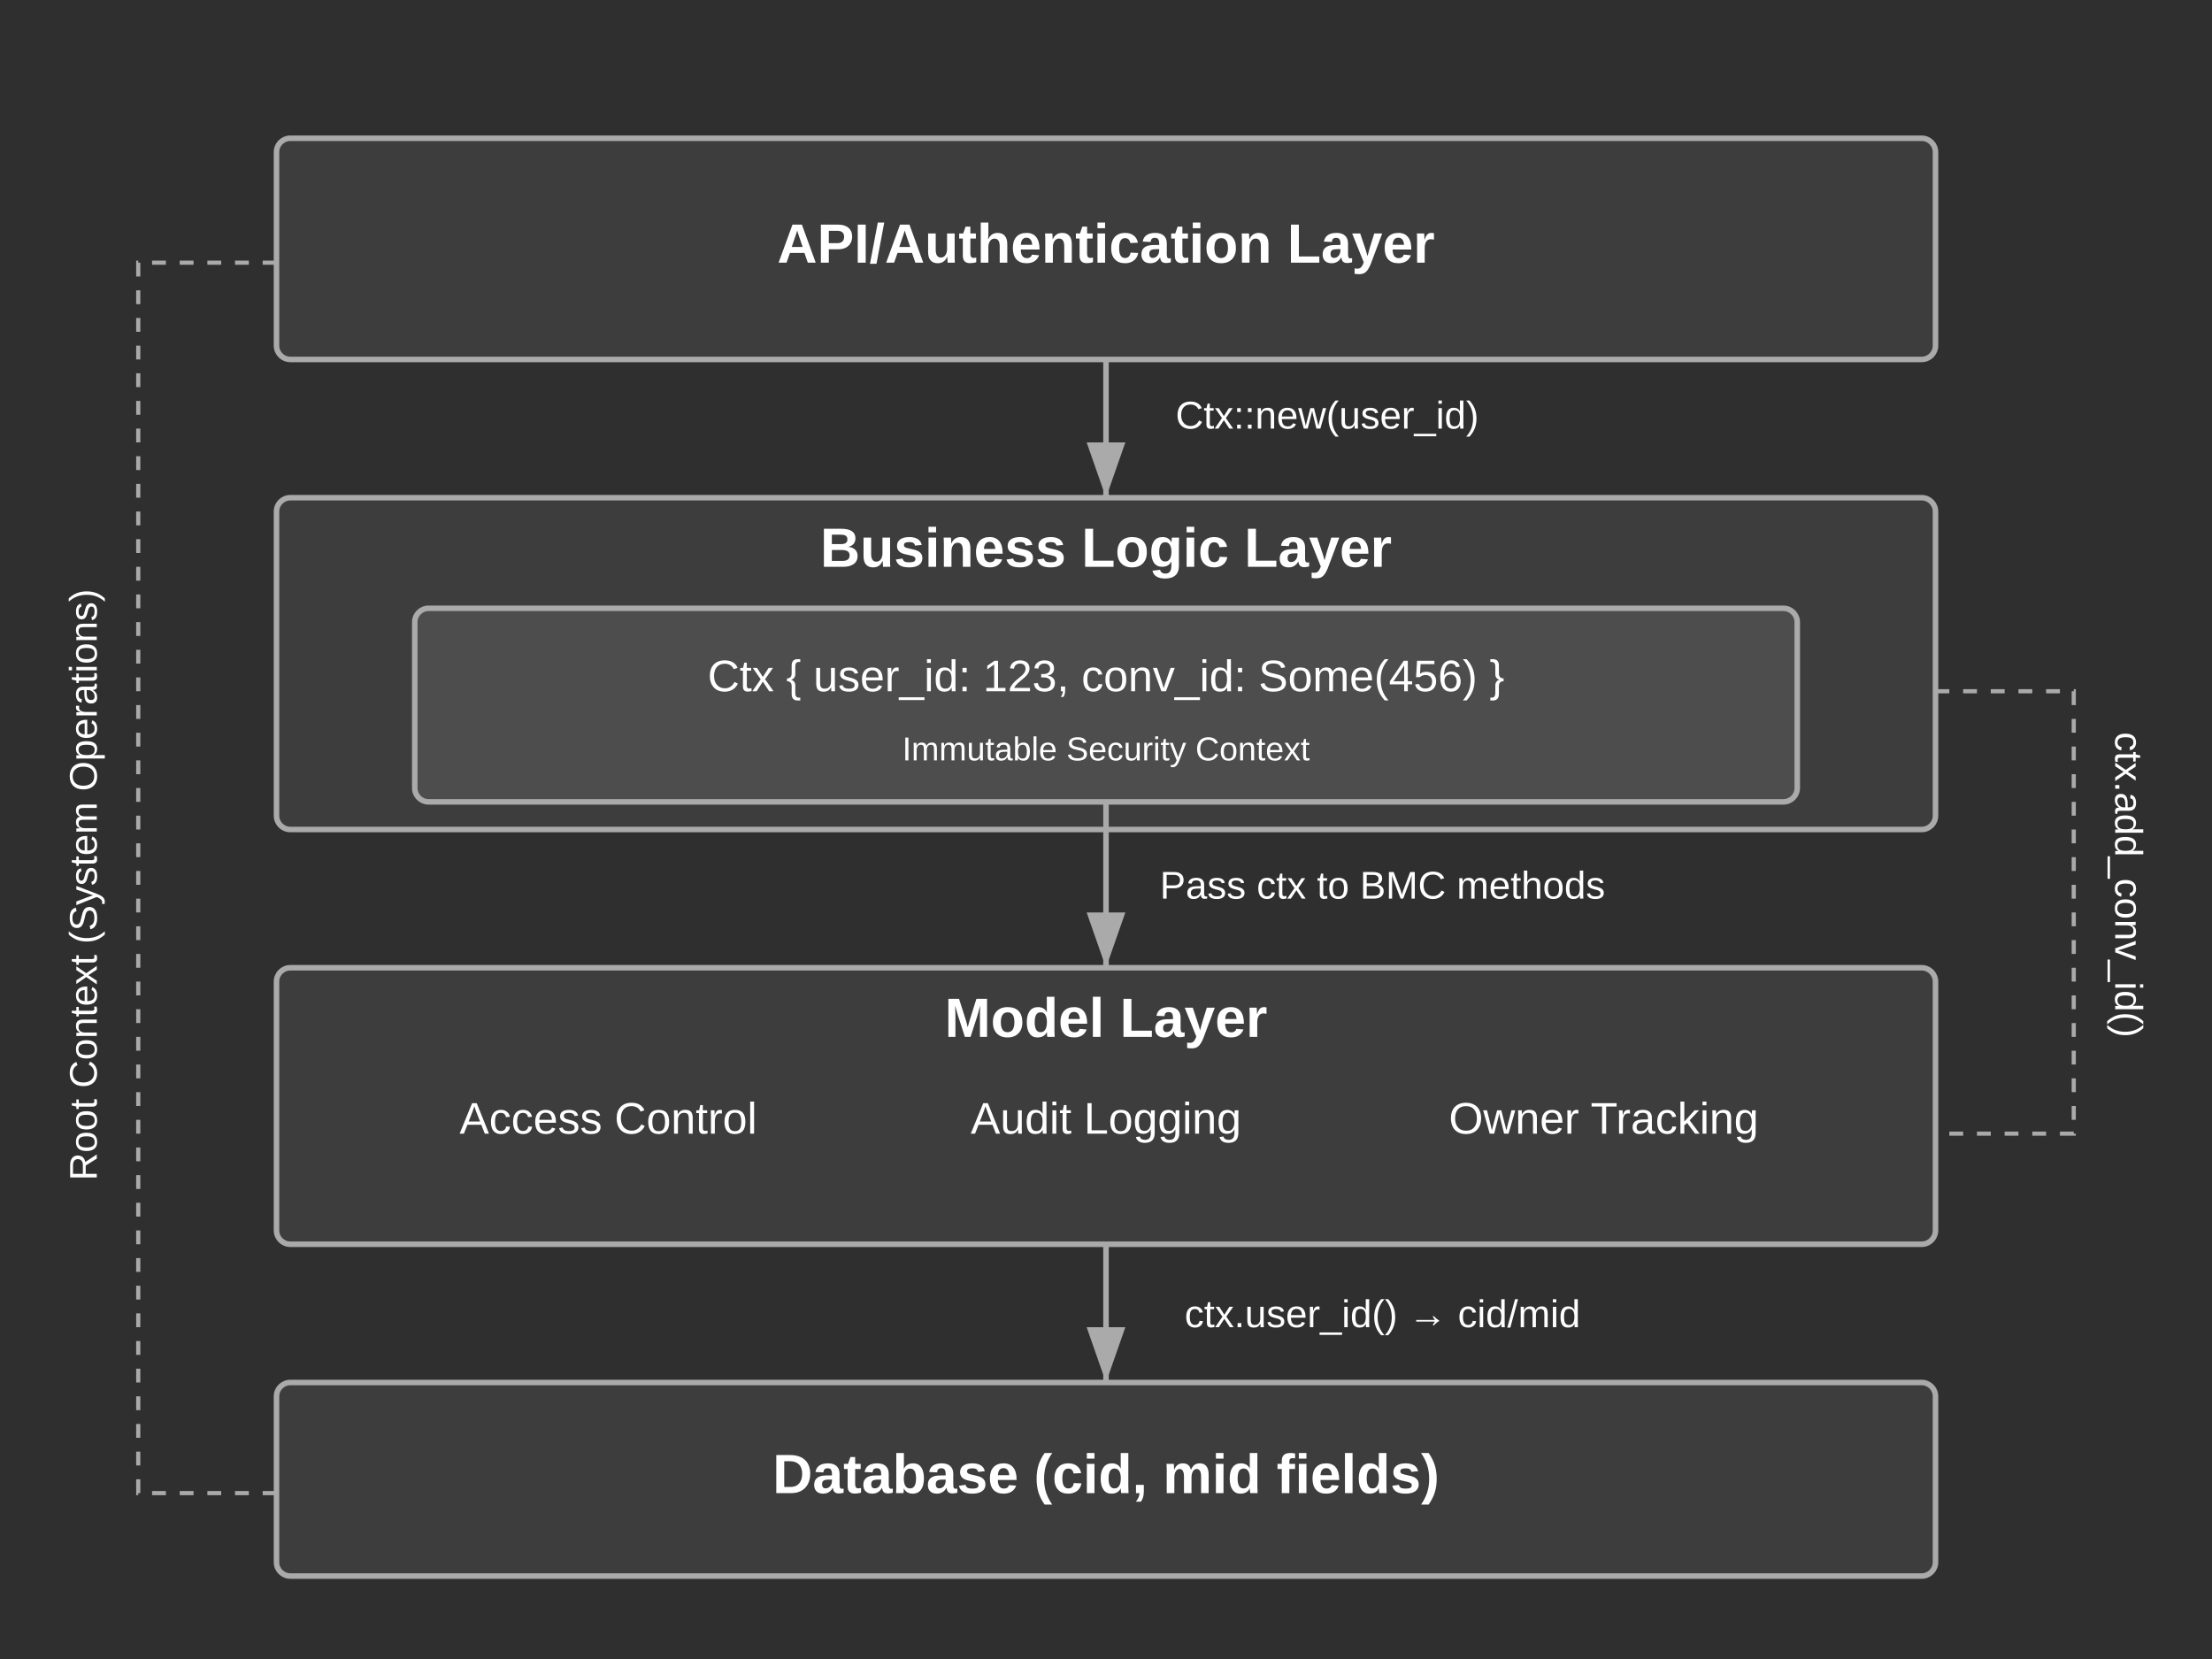
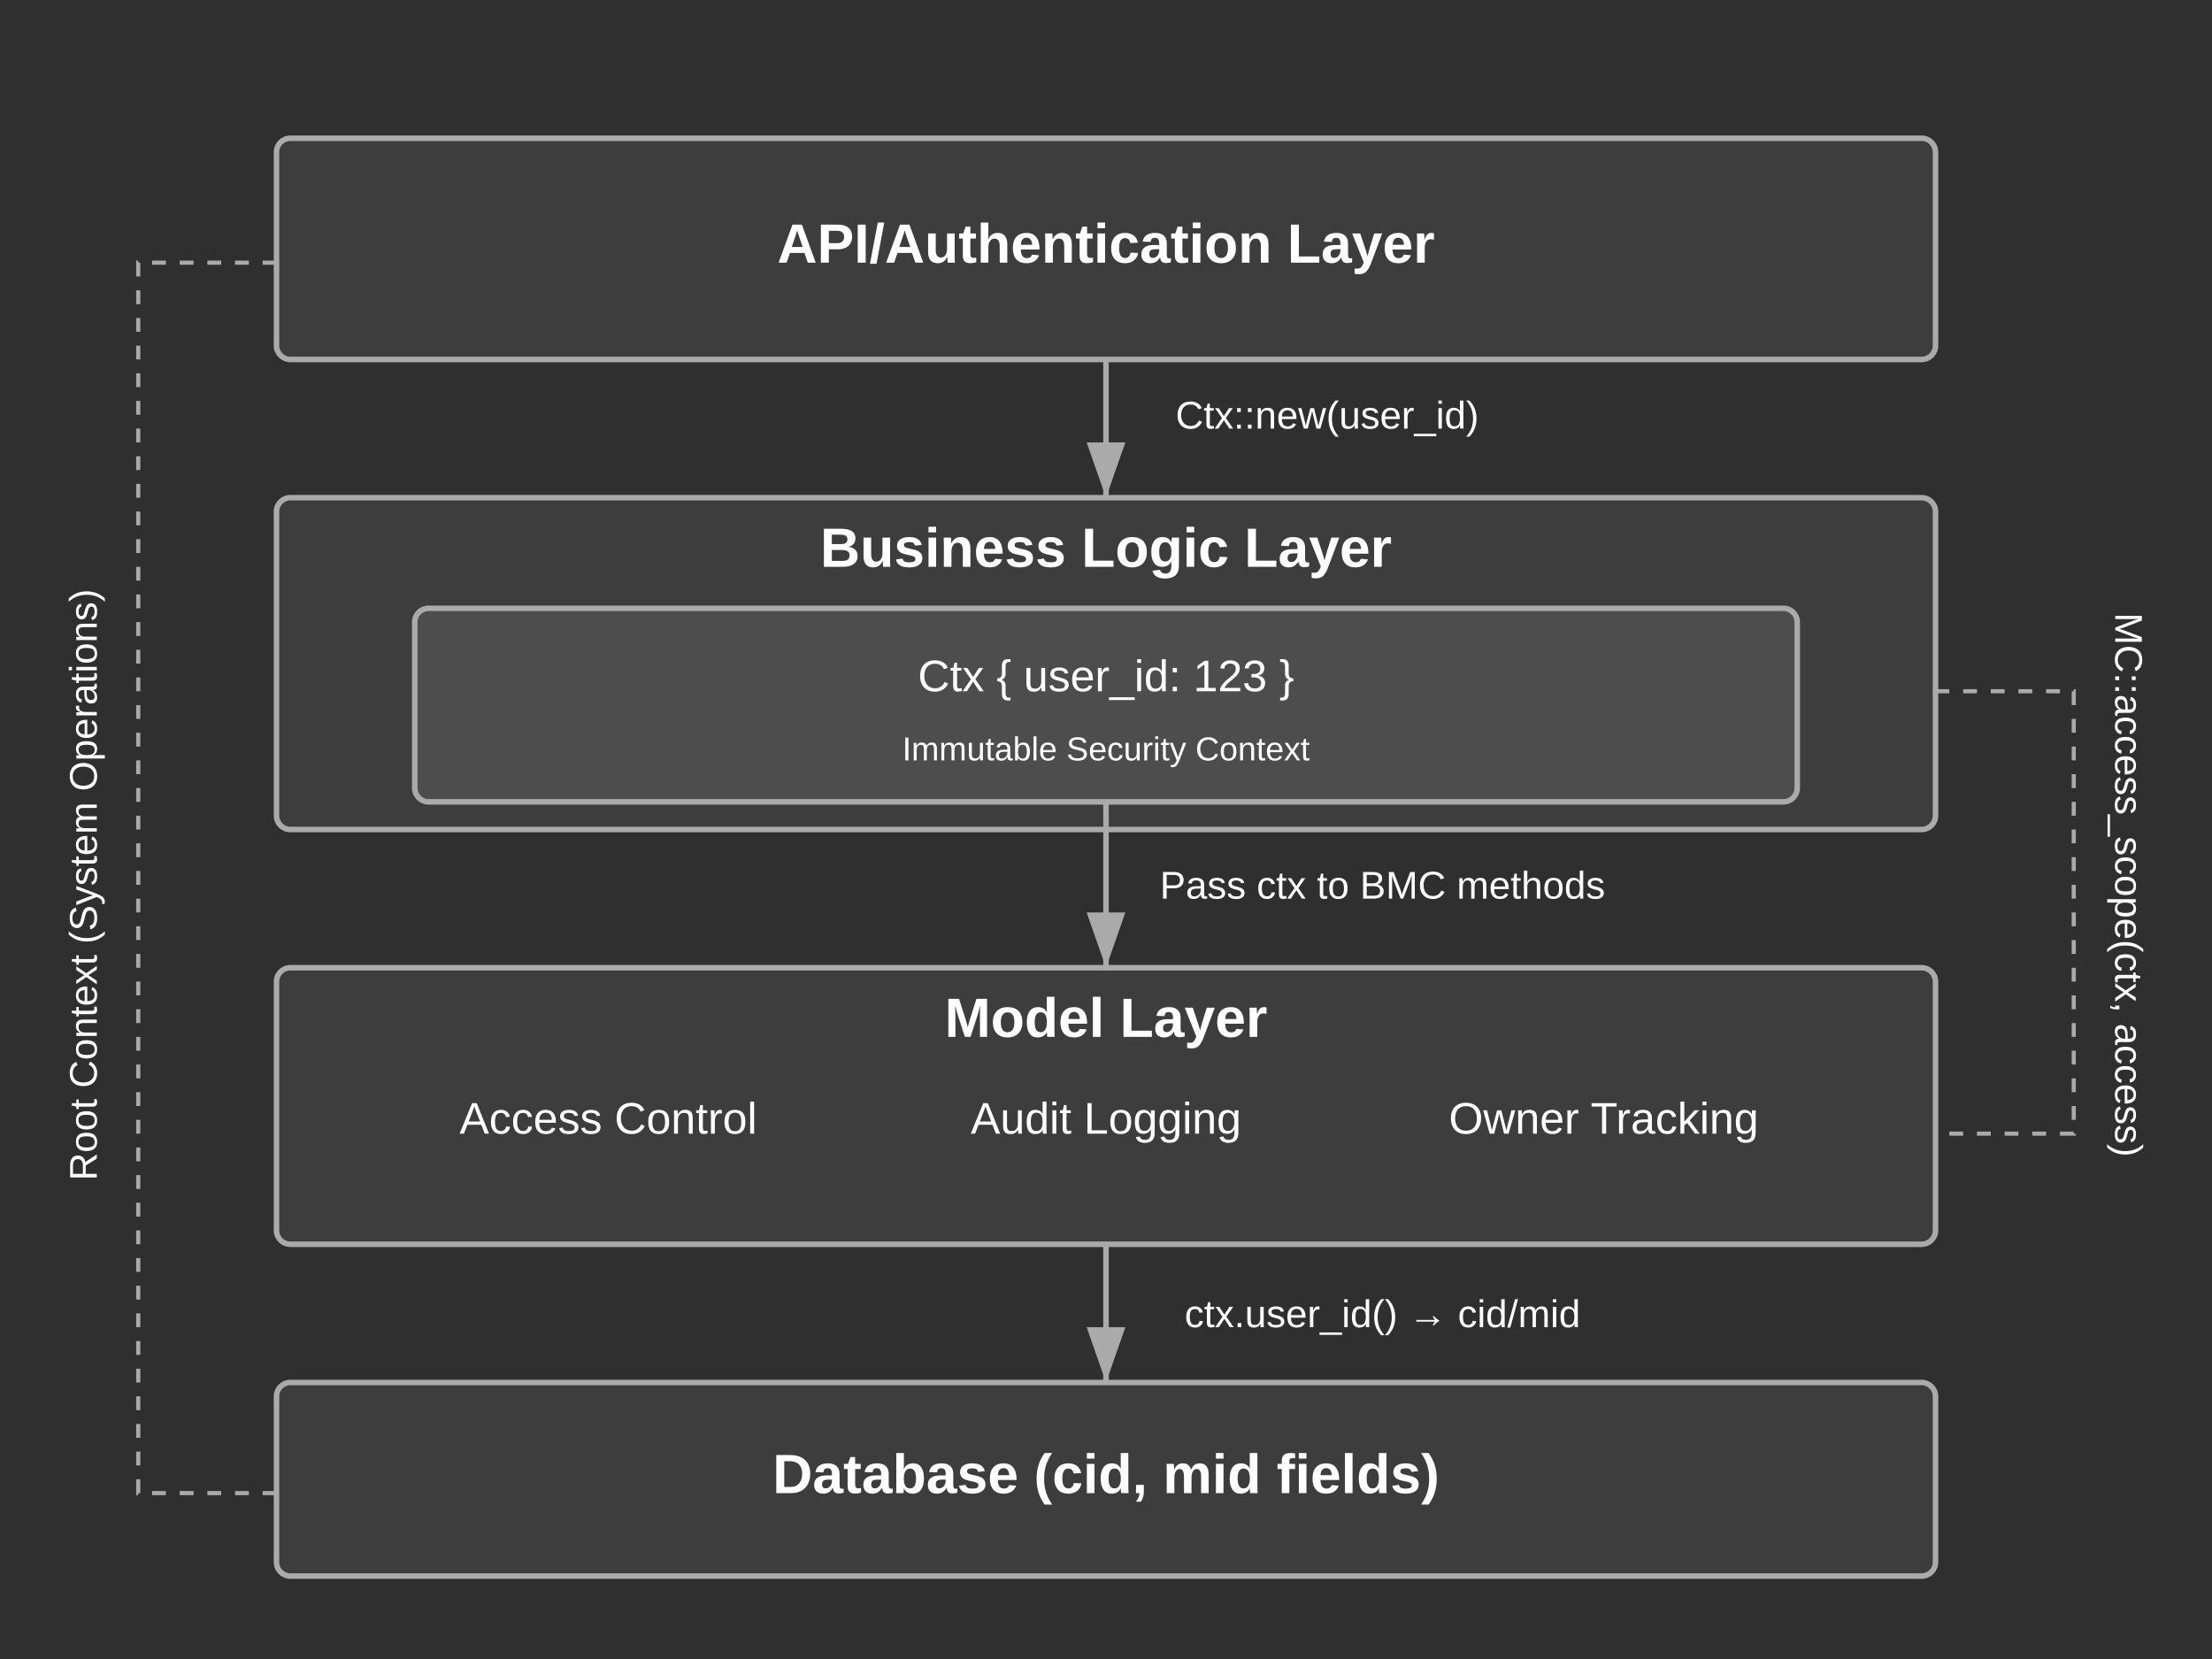
<svg xmlns="http://www.w3.org/2000/svg" width="800" height="600">
  <defs>
    <style>
      .bg { fill: #2f2f2f; }
      .arrow-fill { fill: #AAA; }
      .stroke-primary { stroke: #AAA; stroke-width: 2; fill: #3D3D3D; }
      .stroke-secondary { stroke: #AAA; stroke-width: 2; fill: #4D4D4D; }
      .stroke-dashed { stroke: #AAA; stroke-width: 1.5; stroke-dasharray: 5,5; fill: none; }
      .line-primary { stroke: #AAA; stroke-width: 2; }
      .text-title { font-family: Arial, sans-serif; font-size: 20px; font-weight: bold; fill: white; text-anchor: middle; }
      .text-section { font-family: Arial, sans-serif; font-size: 16px; font-weight: bold; fill: white; text-anchor: middle; }
      .text-box-title { font-family: Arial, sans-serif; font-size: 20px; font-weight: bold; fill: white; text-anchor: middle; }
      .text-feature-title { font-family: Arial, sans-serif; font-size: 16px; font-weight: bold; fill: white; text-anchor: middle; }
      .text-code { font-family: Arial, sans-serif; font-size: 16px; fill: white; text-anchor: middle; }
      .text-small { font-family: Arial, sans-serif; font-size: 12px; fill: white; text-anchor: middle; }
      .text-note { font-family: Arial, sans-serif; font-size: 14px; fill: white; text-anchor: middle; }
      .text-note-sm { font-family: Arial, sans-serif; font-size: 14px; fill: white; }
    </style>
    <marker id="arrowhead" markerWidth="10" markerHeight="7" refX="10" refY="3.5" orient="auto">
      <polygon points="0 0, 10 3.5, 0 7" class="arrow-fill" />
    </marker>
  </defs>
  <rect width="800" height="600" class="bg" />
  <rect x="100" y="50" width="600" height="80" rx="5" class="stroke-primary" />
  <text x="400" y="95" class="text-box-title">API/Authentication Layer</text>
  <rect x="100" y="180" width="600" height="120" rx="5" class="stroke-primary" />
  <text x="400" y="205" class="text-box-title">Business Logic Layer</text>
  <rect x="150" y="220" width="500" height="70" rx="5" class="stroke-secondary" />
-   <text x="400" y="250" class="text-code">Ctx { user_id: 123, conv_id: Some(456) }</text>
+   <text x="400" y="250" class="text-code">Ctx { user_id: 123 }</text>
  <text x="400" y="275" class="text-small">Immutable Security Context</text>
  <rect x="100" y="350" width="600" height="100" rx="5" class="stroke-primary" />
  <text x="400" y="375" class="text-box-title">Model Layer</text>
  <text x="220" y="410" class="text-code">Access Control</text>
  <text x="400" y="410" class="text-code">Audit Logging</text>
  <text x="580" y="410" class="text-code">Owner Tracking</text>
  <rect x="100" y="500" width="600" height="70" rx="5" class="stroke-primary" />
  <text x="400" y="540" class="text-box-title">Database (cid, mid fields)</text>
  <line x1="400" y1="130" x2="400" y2="180" class="line-primary" marker-end="url(#arrowhead)" />
  <text x="480" y="155" class="text-note">Ctx::new(user_id)</text>
  <line x1="400" y1="290" x2="400" y2="350" class="line-primary" marker-end="url(#arrowhead)" />
  <text x="500" y="325" class="text-note">Pass ctx to BMC methods</text>
  <line x1="400" y1="450" x2="400" y2="500" class="line-primary" marker-end="url(#arrowhead)" />
  <text x="500" y="480" class="text-note">ctx.user_id() → cid/mid</text>
  <path d="M100,95 L50,95 L50,540 L100,540" class="stroke-dashed" />
  <text x="35" y="320" class="text-note" transform="rotate(270, 35, 320)">Root Context (System Operations)</text>
  <path d="M700,250 L750,250 L750,410 L700,410" class="stroke-dashed" />
-   <text x="765" y="320" class="text-note" transform="rotate(90, 765, 320)">ctx.add_conv_id()</text>
+   <text x="765" y="320" class="text-note" transform="rotate(90, 765, 320)">MC::access_scope(ctx, access)</text>
</svg>
